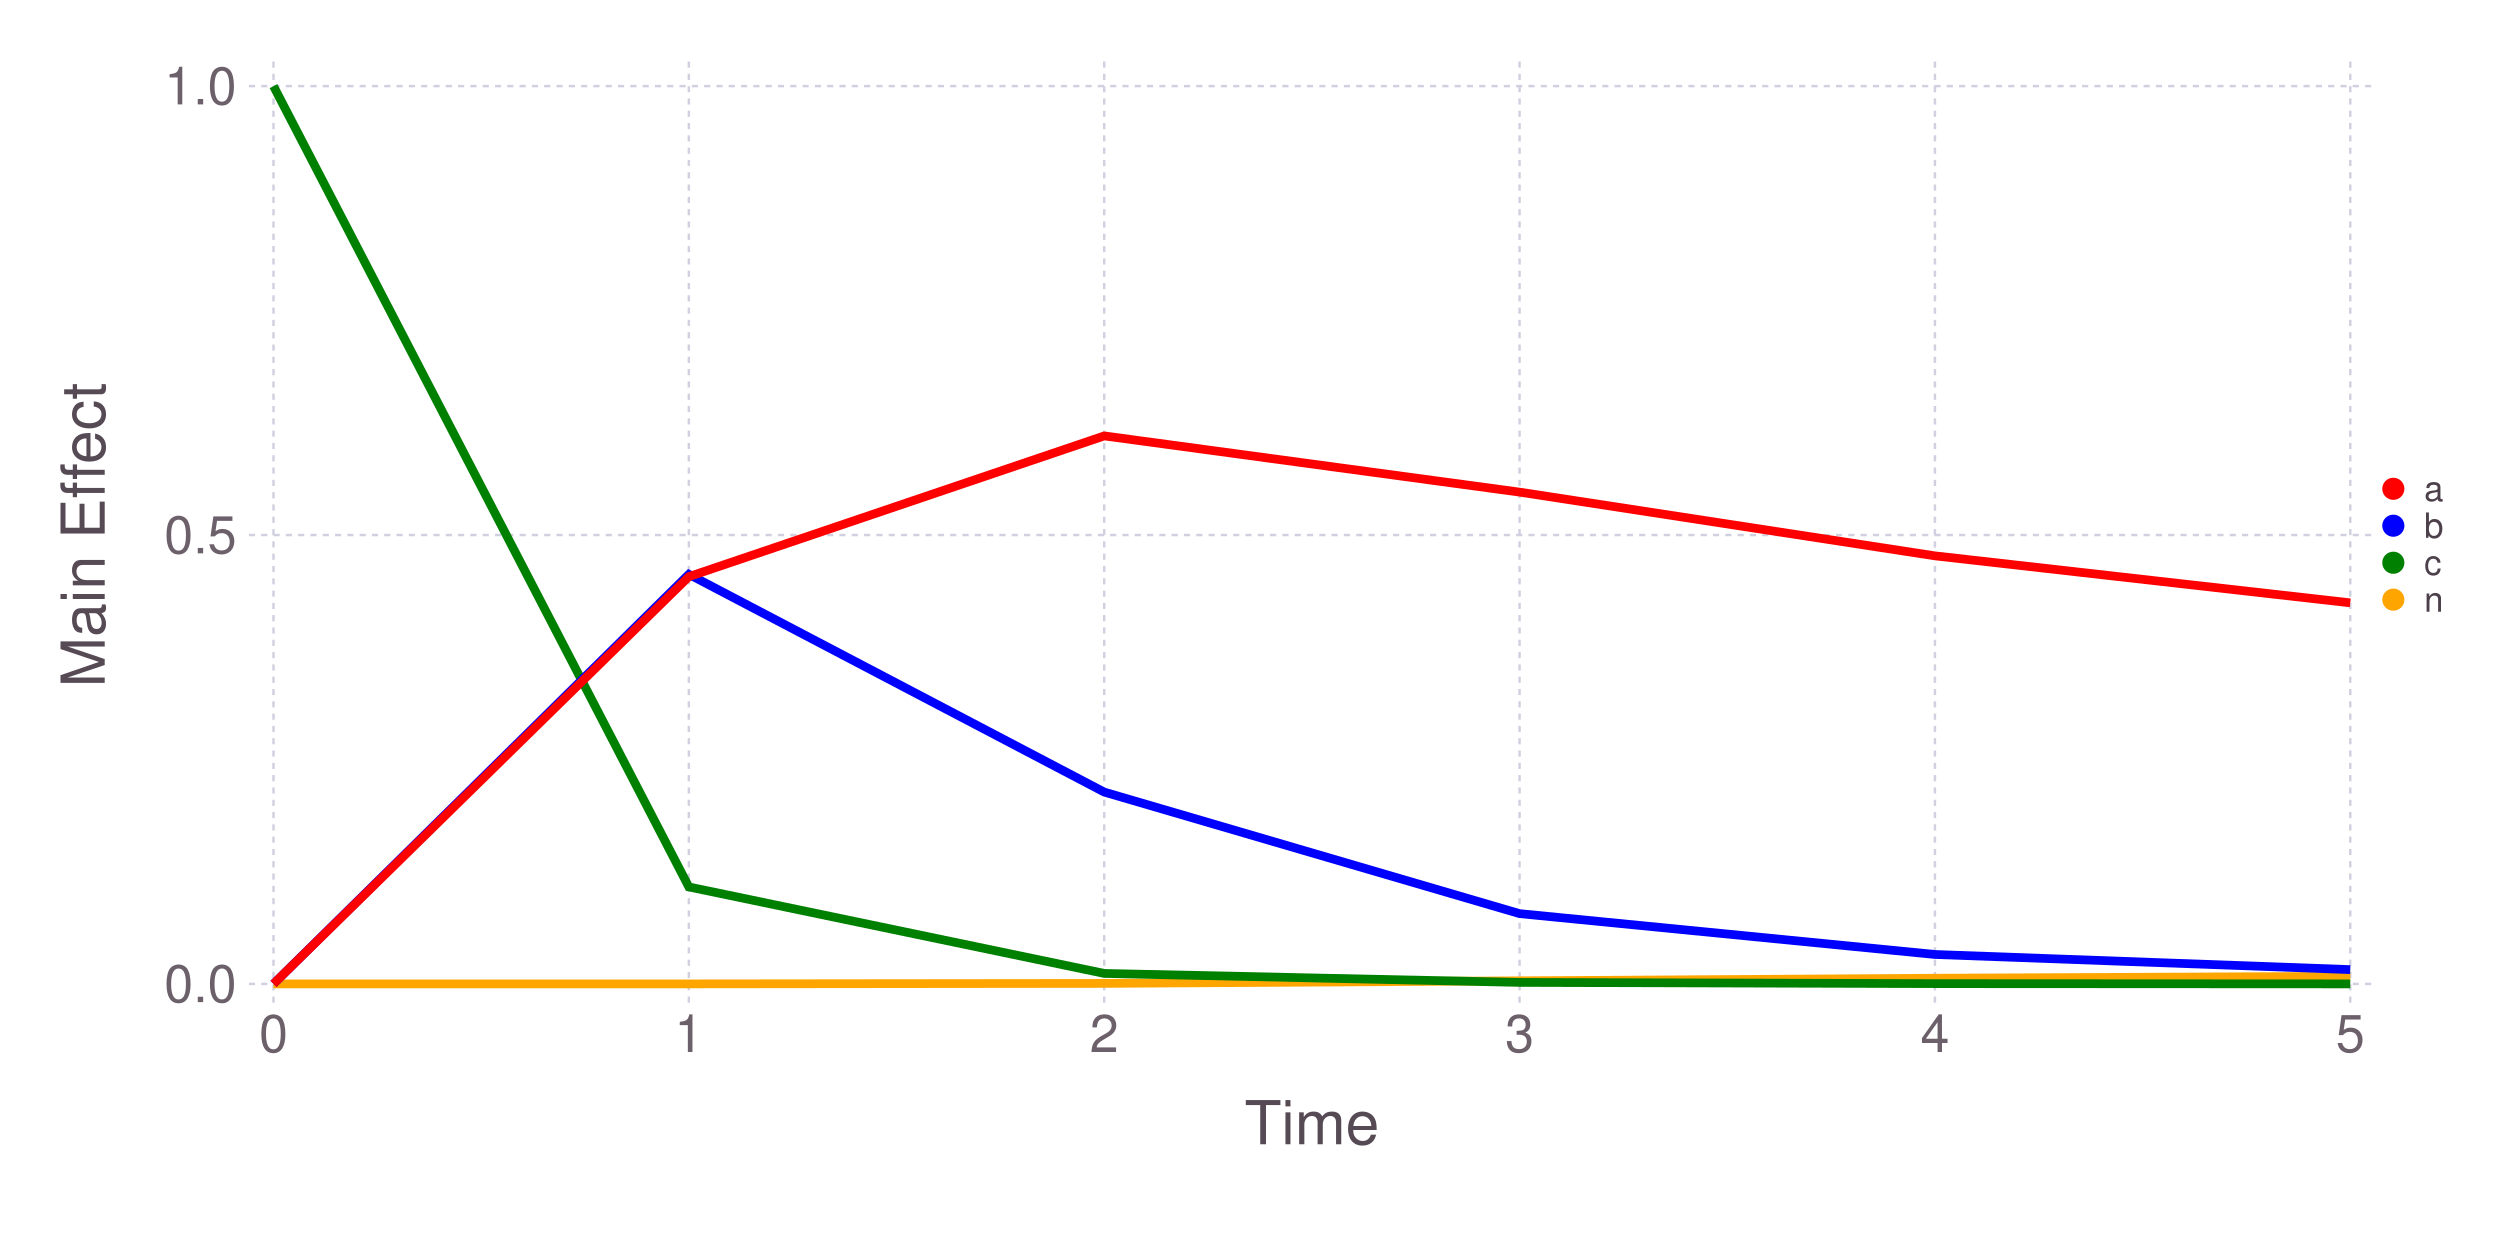
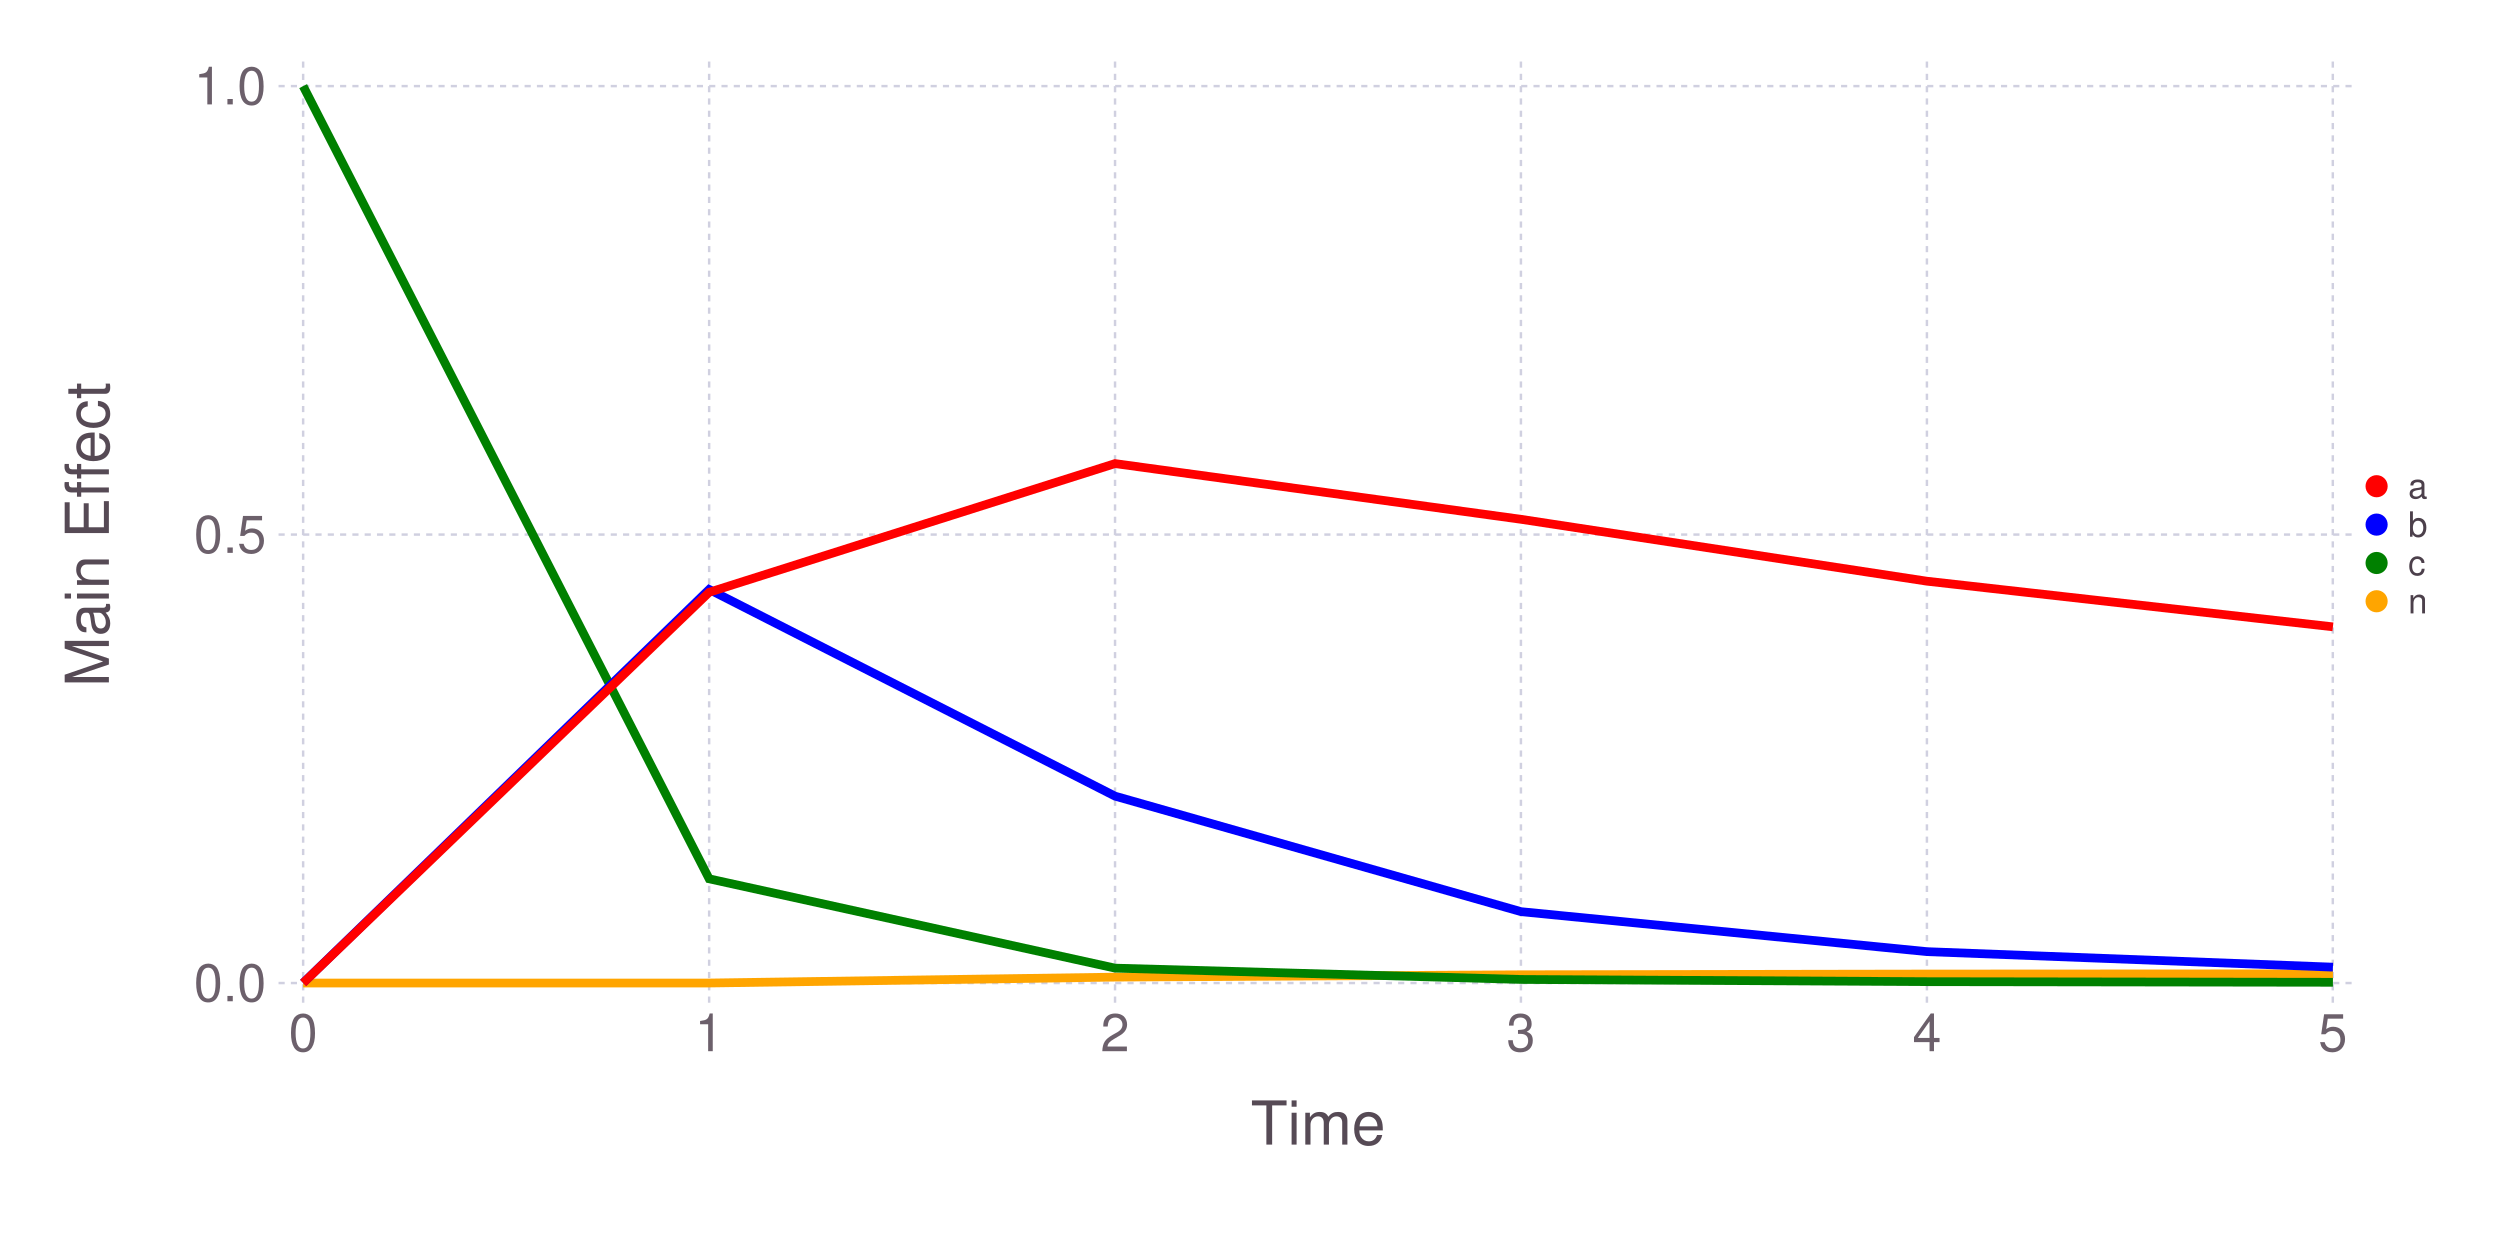
<svg xmlns="http://www.w3.org/2000/svg" version="1.2" width="203.2mm" height="101.6mm" viewBox="0 0 203.2 101.6" stroke="none" fill="#000000" stroke-width="0.3" font-size="3.88">
  <defs>
    <marker id="arrow" markerWidth="15" markerHeight="7" refX="5" refY="3.5" orient="auto" markerUnits="strokeWidth">
      <path d="M0,0 L15,3.5 L0,7 z" stroke="context-stroke" fill="context-stroke" />
    </marker>
  </defs>
-   <g class="plotroot xscalable yscalable" id="img-7e8f104b-1">
-     <g font-size="4.94" font-family="'PT Sans','Helvetica Neue','Helvetica',sans-serif" fill="#564A55" stroke="#000000" stroke-opacity="0.000" id="img-7e8f104b-2">
-       <g transform="translate(106.63,90.04)">
+   <g class="plotroot xscalable yscalable" id="img-8d796803-1">
+     <g font-size="4.94" font-family="'PT Sans','Helvetica Neue','Helvetica',sans-serif" fill="#564A55" stroke="#000000" stroke-opacity="0.000" id="img-8d796803-2">
+       <g transform="translate(107.13,90.07)">
        <g class="primitive">
          <text text-anchor="middle" dy="0.6em">Time</text>
        </g>
      </g>
    </g>
-     <g class="guide xlabels" font-size="4.23" font-family="'PT Sans Caption','Helvetica Neue','Helvetica',sans-serif" fill="#6C606B" id="img-7e8f104b-3">
-       <g transform="translate(22.23,82.97)">
+     <g class="guide xlabels" font-size="4.23" font-family="'PT Sans Caption','Helvetica Neue','Helvetica',sans-serif" fill="#6C606B" id="img-8d796803-3">
+       <g transform="translate(24.64,82.9)">
        <g class="primitive">
          <text text-anchor="middle" dy="0.6em">0</text>
        </g>
      </g>
-       <g transform="translate(55.99,82.97)">
+       <g transform="translate(57.64,82.9)">
        <g class="primitive">
          <text text-anchor="middle" dy="0.6em">1</text>
        </g>
      </g>
-       <g transform="translate(89.75,82.97)">
+       <g transform="translate(90.63,82.9)">
        <g class="primitive">
          <text text-anchor="middle" dy="0.6em">2</text>
        </g>
      </g>
-       <g transform="translate(123.51,82.97)">
+       <g transform="translate(123.62,82.9)">
        <g class="primitive">
          <text text-anchor="middle" dy="0.6em">3</text>
        </g>
      </g>
-       <g transform="translate(157.27,82.97)">
+       <g transform="translate(156.62,82.9)">
        <g class="primitive">
          <text text-anchor="middle" dy="0.6em">4</text>
        </g>
      </g>
-       <g transform="translate(191.03,82.97)">
+       <g transform="translate(189.61,82.9)">
        <g class="primitive">
          <text text-anchor="middle" dy="0.6em">5</text>
        </g>
      </g>
    </g>
-     <g class="guide colorkey" id="img-7e8f104b-4">
-       <g fill="#4C404B" font-size="2.82" font-family="'PT Sans','Helvetica Neue','Helvetica',sans-serif" id="img-7e8f104b-5">
-         <g transform="translate(197.03,39.73)" id="img-7e8f104b-6">
+     <g class="guide colorkey" id="img-8d796803-4">
+       <g fill="#4C404B" font-size="2.82" font-family="'PT Sans','Helvetica Neue','Helvetica',sans-serif" id="img-8d796803-5">
+         <g transform="translate(195.73,39.52)" id="img-8d796803-6">
          <g class="primitive">
            <text dy="0.35em">a</text>
          </g>
        </g>
-         <g transform="translate(197.03,42.73)" id="img-7e8f104b-7">
+         <g transform="translate(195.73,42.64)" id="img-8d796803-7">
          <g class="primitive">
            <text dy="0.35em">b</text>
          </g>
        </g>
-         <g transform="translate(197.03,45.74)" id="img-7e8f104b-8">
+         <g transform="translate(195.73,45.76)" id="img-8d796803-8">
          <g class="primitive">
            <text dy="0.35em">c</text>
          </g>
        </g>
-         <g transform="translate(197.03,48.74)" id="img-7e8f104b-9">
+         <g transform="translate(195.73,48.87)" id="img-8d796803-9">
          <g class="primitive">
            <text dy="0.35em">n</text>
          </g>
        </g>
      </g>
-       <g stroke-width="0" id="img-7e8f104b-10">
-         <g stroke="#000000" stroke-opacity="0.000" fill-opacity="1" fill="#FFA500" id="img-7e8f104b-11">
-           <g transform="translate(194.53,48.74)" id="img-7e8f104b-12">
-             <circle cx="0" cy="0" r="0.9" class="primitive" />
-           </g>
-         </g>
-         <g stroke="#000000" stroke-opacity="0.000" fill-opacity="1" fill="#008000" id="img-7e8f104b-13">
-           <g transform="translate(194.53,45.74)" id="img-7e8f104b-14">
-             <circle cx="0" cy="0" r="0.9" class="primitive" />
-           </g>
-         </g>
-         <g stroke="#000000" stroke-opacity="0.000" fill-opacity="1" fill="#0000FF" id="img-7e8f104b-15">
-           <g transform="translate(194.53,42.73)" id="img-7e8f104b-16">
-             <circle cx="0" cy="0" r="0.9" class="primitive" />
-           </g>
-         </g>
-         <g stroke="#000000" stroke-opacity="0.000" fill-opacity="1" fill="#FF0000" id="img-7e8f104b-17">
-           <g transform="translate(194.53,39.73)" id="img-7e8f104b-18">
-             <circle cx="0" cy="0" r="0.9" class="primitive" />
-           </g>
-         </g>
-       </g>
-       <g fill="#362A35" font-size="3.88" font-family="'PT Sans','Helvetica Neue','Helvetica',sans-serif" stroke="#000000" stroke-opacity="0.000" id="img-7e8f104b-19">
-         <g transform="translate(194.03,36.73)" id="img-7e8f104b-20">
+       <g stroke-width="0" id="img-8d796803-10">
+         <g stroke="#000000" stroke-opacity="0.000" fill-opacity="1" fill="#FFA500" id="img-8d796803-11">
+           <g transform="translate(193.17,48.87)" id="img-8d796803-12">
+             <circle cx="0" cy="0" r="0.9" class="primitive" />
+           </g>
+         </g>
+         <g stroke="#000000" stroke-opacity="0.000" fill-opacity="1" fill="#008000" id="img-8d796803-13">
+           <g transform="translate(193.17,45.76)" id="img-8d796803-14">
+             <circle cx="0" cy="0" r="0.9" class="primitive" />
+           </g>
+         </g>
+         <g stroke="#000000" stroke-opacity="0.000" fill-opacity="1" fill="#0000FF" id="img-8d796803-15">
+           <g transform="translate(193.17,42.64)" id="img-8d796803-16">
+             <circle cx="0" cy="0" r="0.9" class="primitive" />
+           </g>
+         </g>
+         <g stroke="#000000" stroke-opacity="0.000" fill-opacity="1" fill="#FF0000" id="img-8d796803-17">
+           <g transform="translate(193.17,39.52)" id="img-8d796803-18">
+             <circle cx="0" cy="0" r="0.9" class="primitive" />
+           </g>
+         </g>
+       </g>
+       <g fill="#362A35" font-size="3.88" font-family="'PT Sans','Helvetica Neue','Helvetica',sans-serif" stroke="#000000" stroke-opacity="0.000" id="img-8d796803-19">
+         <g transform="translate(192.61,36.47)" id="img-8d796803-20">
          <g class="primitive">
            <text dy="-0em" />
          </g>
        </g>
      </g>
    </g>
-     <g clip-path="url(#img-7e8f104b-21)">
-       <g id="img-7e8f104b-22">
-         <g pointer-events="visible" stroke-width="0.3" fill="#000000" fill-opacity="0.000" stroke="#000000" stroke-opacity="0.000" class="guide background" id="img-7e8f104b-23">
-           <g transform="translate(106.63,43.49)" id="img-7e8f104b-24">
-             <path d="M-86.4,-38.49 L86.4,-38.49 86.4,38.49 -86.4,38.49  z" class="primitive" />
-           </g>
-         </g>
-         <g class="guide ygridlines xfixed" stroke-dasharray="0.5,0.5" stroke-width="0.2" stroke="#D0D0E0" id="img-7e8f104b-25">
-           <g transform="translate(106.63,79.97)" id="img-7e8f104b-26">
-             <path fill="none" d="M-86.4,0 L86.4,0 " class="primitive" />
-           </g>
-           <g transform="translate(106.63,43.49)" id="img-7e8f104b-27">
-             <path fill="none" d="M-86.4,0 L86.4,0 " class="primitive" />
-           </g>
-           <g transform="translate(106.63,7)" id="img-7e8f104b-28">
-             <path fill="none" d="M-86.4,0 L86.4,0 " class="primitive" />
-           </g>
-         </g>
-         <g class="guide xgridlines yfixed" stroke-dasharray="0.5,0.5" stroke-width="0.2" stroke="#D0D0E0" id="img-7e8f104b-29">
-           <g transform="translate(22.23,43.49)" id="img-7e8f104b-30">
-             <path fill="none" d="M0,-38.49 L0,38.49 " class="primitive" />
-           </g>
-           <g transform="translate(55.99,43.49)" id="img-7e8f104b-31">
-             <path fill="none" d="M0,-38.49 L0,38.49 " class="primitive" />
-           </g>
-           <g transform="translate(89.75,43.49)" id="img-7e8f104b-32">
-             <path fill="none" d="M0,-38.49 L0,38.49 " class="primitive" />
-           </g>
-           <g transform="translate(123.51,43.49)" id="img-7e8f104b-33">
-             <path fill="none" d="M0,-38.49 L0,38.49 " class="primitive" />
-           </g>
-           <g transform="translate(157.27,43.49)" id="img-7e8f104b-34">
-             <path fill="none" d="M0,-38.49 L0,38.49 " class="primitive" />
-           </g>
-           <g transform="translate(191.03,43.49)" id="img-7e8f104b-35">
-             <path fill="none" d="M0,-38.49 L0,38.49 " class="primitive" />
-           </g>
-         </g>
-         <g class="plotpanel" id="img-7e8f104b-36">
-           <g stroke-width="0.71" fill="#000000" fill-opacity="0.000" class="geometry" id="img-7e8f104b-37">
-             <g class="color_RGBA{N0f8}(1.0,0.647,0.0,1.0)" stroke-dasharray="none" stroke="#FFA500" id="img-7e8f104b-38">
-               <g transform="translate(106.63,79.74)" id="img-7e8f104b-39">
-                 <path fill="none" d="M-84.4,0.23 L-50.64,0.23 -16.88,0.19 16.88,-0.02 50.64,-0.23 84.4,-0.39 " class="primitive" />
-               </g>
-             </g>
-           </g>
-           <g stroke-width="0.71" fill="#000000" fill-opacity="0.000" class="geometry" id="img-7e8f104b-40">
-             <g class="color_RGBA{N0f8}(0.0,0.502,0.0,1.0)" stroke-dasharray="none" stroke="#008000" id="img-7e8f104b-41">
-               <g transform="translate(106.63,66.33)" id="img-7e8f104b-42">
-                 <path fill="none" d="M-84.4,-59.33 L-50.64,5.76 -16.88,12.79 16.88,13.52 50.64,13.62 84.4,13.64 " class="primitive" />
-               </g>
-             </g>
-           </g>
-           <g stroke-width="0.71" fill="#000000" fill-opacity="0.000" class="geometry" id="img-7e8f104b-43">
-             <g class="color_RGBA{N0f8}(0.0,0.0,1.0,1.0)" stroke-dasharray="none" stroke="#0000FF" id="img-7e8f104b-44">
-               <g transform="translate(106.63,70.28)" id="img-7e8f104b-45">
-                 <path fill="none" d="M-84.4,9.69 L-50.64,-23.6 -16.88,-5.9 16.88,3.98 50.64,7.3 84.4,8.53 " class="primitive" />
-               </g>
-             </g>
-           </g>
-           <g stroke-width="0.71" fill="#000000" fill-opacity="0.000" class="geometry" id="img-7e8f104b-46">
-             <g class="color_RGBA{N0f8}(1.0,0.0,0.0,1.0)" stroke-dasharray="none" stroke="#FF0000" id="img-7e8f104b-47">
-               <g transform="translate(106.63,49.41)" id="img-7e8f104b-48">
-                 <path fill="none" d="M-84.4,30.56 L-50.64,-2.54 -16.88,-13.98 16.88,-9.41 50.64,-4.23 84.4,-0.41 " class="primitive" />
-               </g>
-             </g>
-           </g>
-         </g>
-       </g>
-     </g>
-     <g class="guide ylabels" font-size="4.23" font-family="'PT Sans Caption','Helvetica Neue','Helvetica',sans-serif" fill="#6C606B" id="img-7e8f104b-49">
-       <g transform="translate(19.23,79.97)" id="img-7e8f104b-50">
+     <g clip-path="url(#img-8d796803-21)">
+       <g id="img-8d796803-22">
+         <g pointer-events="visible" stroke-width="0.3" fill="#000000" fill-opacity="0.000" stroke="#000000" stroke-opacity="0.000" class="guide background" id="img-8d796803-23">
+           <g transform="translate(107.13,43.45)" id="img-8d796803-24">
+             <path d="M-84.49,-38.45 L84.49,-38.45 84.49,38.45 -84.49,38.45  z" class="primitive" />
+           </g>
+         </g>
+         <g class="guide ygridlines xfixed" stroke-dasharray="0.5,0.5" stroke-width="0.2" stroke="#D0D0E0" id="img-8d796803-25">
+           <g transform="translate(107.13,79.9)" id="img-8d796803-26">
+             <path fill="none" d="M-84.49,0 L84.49,0 " class="primitive" />
+           </g>
+           <g transform="translate(107.13,43.45)" id="img-8d796803-27">
+             <path fill="none" d="M-84.49,0 L84.49,0 " class="primitive" />
+           </g>
+           <g transform="translate(107.13,7)" id="img-8d796803-28">
+             <path fill="none" d="M-84.49,0 L84.49,0 " class="primitive" />
+           </g>
+         </g>
+         <g class="guide xgridlines yfixed" stroke-dasharray="0.5,0.5" stroke-width="0.2" stroke="#D0D0E0" id="img-8d796803-29">
+           <g transform="translate(24.64,43.45)" id="img-8d796803-30">
+             <path fill="none" d="M0,-38.45 L0,38.45 " class="primitive" />
+           </g>
+           <g transform="translate(57.64,43.45)" id="img-8d796803-31">
+             <path fill="none" d="M0,-38.45 L0,38.45 " class="primitive" />
+           </g>
+           <g transform="translate(90.63,43.45)" id="img-8d796803-32">
+             <path fill="none" d="M0,-38.45 L0,38.45 " class="primitive" />
+           </g>
+           <g transform="translate(123.62,43.45)" id="img-8d796803-33">
+             <path fill="none" d="M0,-38.45 L0,38.45 " class="primitive" />
+           </g>
+           <g transform="translate(156.62,43.45)" id="img-8d796803-34">
+             <path fill="none" d="M0,-38.45 L0,38.45 " class="primitive" />
+           </g>
+           <g transform="translate(189.61,43.45)" id="img-8d796803-35">
+             <path fill="none" d="M0,-38.45 L0,38.45 " class="primitive" />
+           </g>
+         </g>
+         <g class="plotpanel" id="img-8d796803-36">
+           <g stroke-width="0.71" fill="#000000" fill-opacity="0.000" class="geometry" id="img-8d796803-37">
+             <g class="color_RGBA{N0f8}(1.0,0.647,0.0,1.0)" stroke-dasharray="none" stroke="#FFA500" id="img-8d796803-38">
+               <g transform="translate(107.13,79.46)" id="img-8d796803-39">
+                 <path fill="none" d="M-82.49,0.44 L-49.49,0.44 -16.5,-0.04 16.5,-0.23 49.49,-0.29 82.49,-0.31 " class="primitive" />
+               </g>
+             </g>
+           </g>
+           <g stroke-width="0.71" fill="#000000" fill-opacity="0.000" class="geometry" id="img-8d796803-40">
+             <g class="color_RGBA{N0f8}(0.0,0.502,0.0,1.0)" stroke-dasharray="none" stroke="#008000" id="img-8d796803-41">
+               <g transform="translate(107.13,66.06)" id="img-8d796803-42">
+                 <path fill="none" d="M-82.49,-59.06 L-49.49,5.37 -16.5,12.63 16.5,13.55 49.49,13.73 82.49,13.78 " class="primitive" />
+               </g>
+             </g>
+           </g>
+           <g stroke-width="0.71" fill="#000000" fill-opacity="0.000" class="geometry" id="img-8d796803-43">
+             <g class="color_RGBA{N0f8}(0.0,0.0,1.0,1.0)" stroke-dasharray="none" stroke="#0000FF" id="img-8d796803-44">
+               <g transform="translate(107.13,70.43)" id="img-8d796803-45">
+                 <path fill="none" d="M-82.49,9.46 L-49.49,-22.52 -16.5,-5.72 16.5,3.67 49.49,6.92 82.49,8.18 " class="primitive" />
+               </g>
+             </g>
+           </g>
+           <g stroke-width="0.71" fill="#000000" fill-opacity="0.000" class="geometry" id="img-8d796803-46">
+             <g class="color_RGBA{N0f8}(1.0,0.0,0.0,1.0)" stroke-dasharray="none" stroke="#FF0000" id="img-8d796803-47">
+               <g transform="translate(107.13,51.02)" id="img-8d796803-48">
+                 <path fill="none" d="M-82.49,28.88 L-49.49,-2.88 -16.5,-13.34 16.5,-8.81 49.49,-3.78 82.49,-0.07 " class="primitive" />
+               </g>
+             </g>
+           </g>
+         </g>
+       </g>
+     </g>
+     <g class="guide ylabels" font-size="4.23" font-family="'PT Sans Caption','Helvetica Neue','Helvetica',sans-serif" fill="#6C606B" id="img-8d796803-49">
+       <g transform="translate(21.64,79.9)" id="img-8d796803-50">
        <g class="primitive">
          <text text-anchor="end" dy="0.35em">0.0</text>
        </g>
      </g>
-       <g transform="translate(19.23,43.49)" id="img-7e8f104b-51">
+       <g transform="translate(21.64,43.45)" id="img-8d796803-51">
        <g class="primitive">
          <text text-anchor="end" dy="0.35em">0.5</text>
        </g>
      </g>
-       <g transform="translate(19.23,7)" id="img-7e8f104b-52">
+       <g transform="translate(21.64,7)" id="img-8d796803-52">
        <g class="primitive">
          <text text-anchor="end" dy="0.35em">1.0</text>
        </g>
      </g>
    </g>
-     <g font-size="4.94" font-family="'PT Sans','Helvetica Neue','Helvetica',sans-serif" fill="#564A55" stroke="#000000" stroke-opacity="0.000" id="img-7e8f104b-53">
-       <g transform="translate(8.78,41.49)" id="img-7e8f104b-54">
+     <g font-size="4.94" font-family="'PT Sans','Helvetica Neue','Helvetica',sans-serif" fill="#564A55" stroke="#000000" stroke-opacity="0.000" id="img-8d796803-53">
+       <g transform="translate(9.12,41.45)" id="img-8d796803-54">
        <g class="primitive">
          <text text-anchor="middle" dy="0.35em" transform="rotate(-90,0, 2)">Main Effect</text>
        </g>
      </g>
    </g>
  </g>
  <defs>
-     <clipPath id="img-7e8f104b-21">
-       <path d="M20.23,5 L193.03,5 193.03,81.97 20.23,81.97 " />
+     <clipPath id="img-8d796803-21">
+       <path d="M22.64,5 L191.61,5 191.61,81.9 22.64,81.9 " />
    </clipPath>
  </defs>
</svg>
